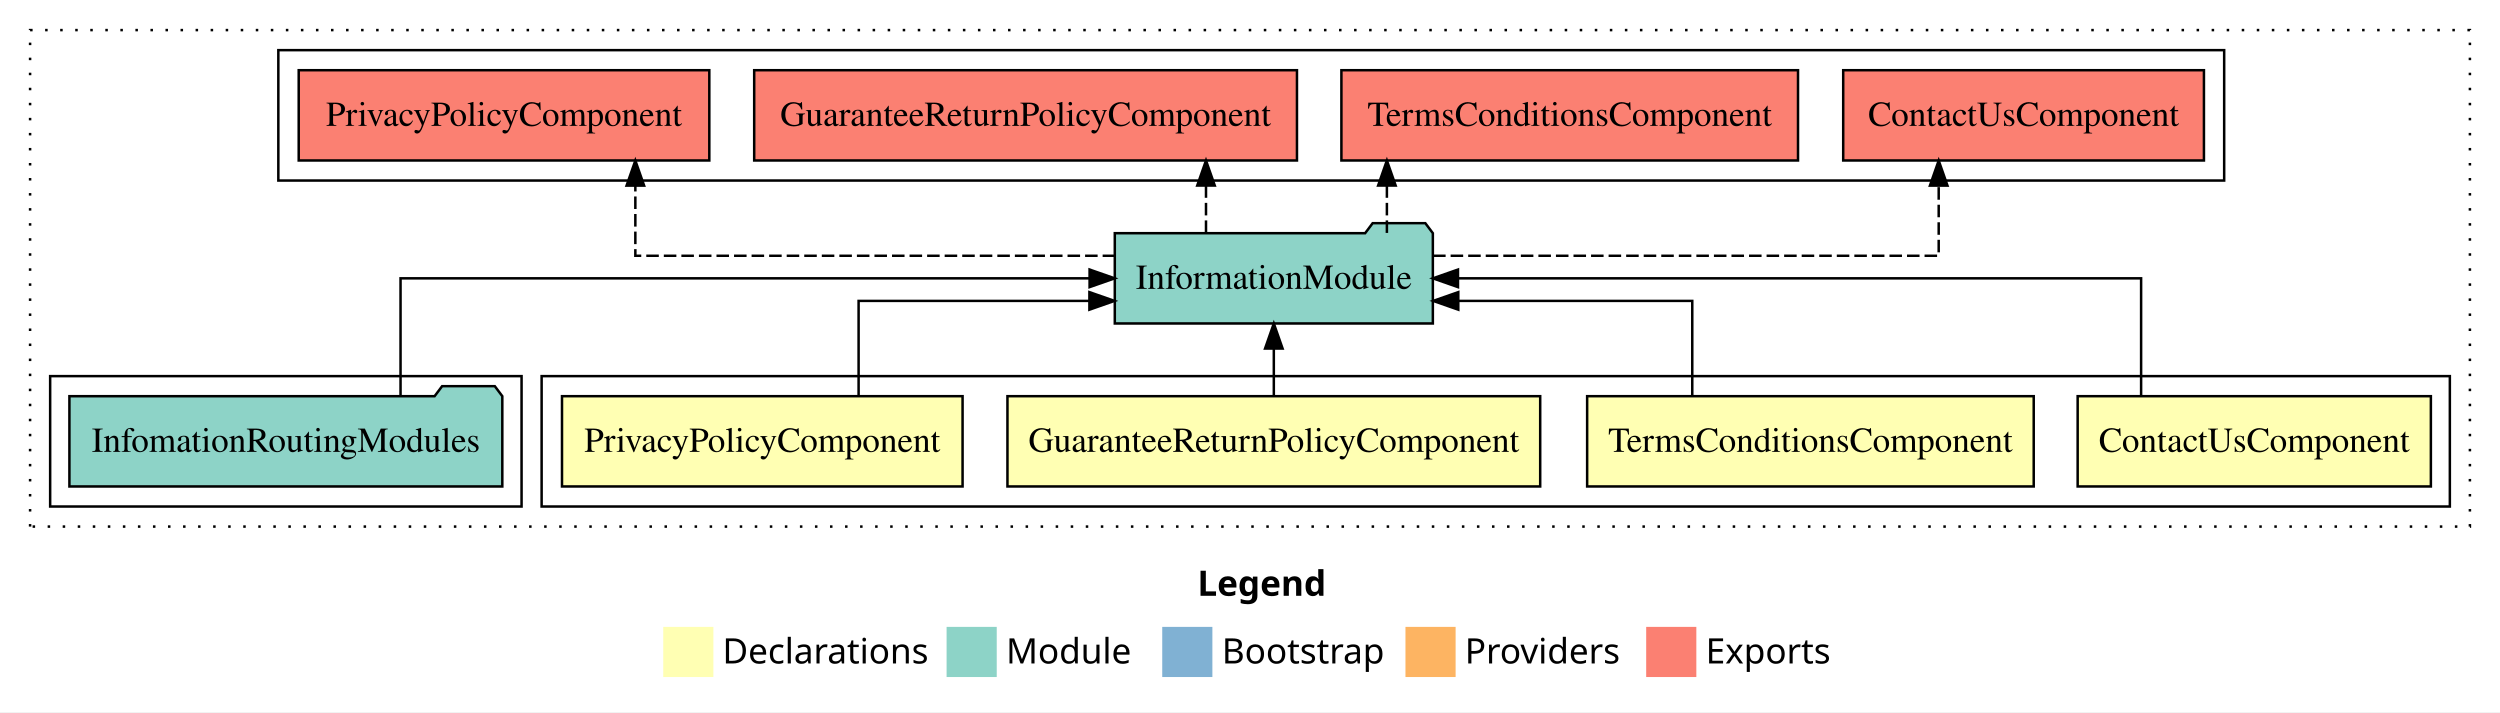
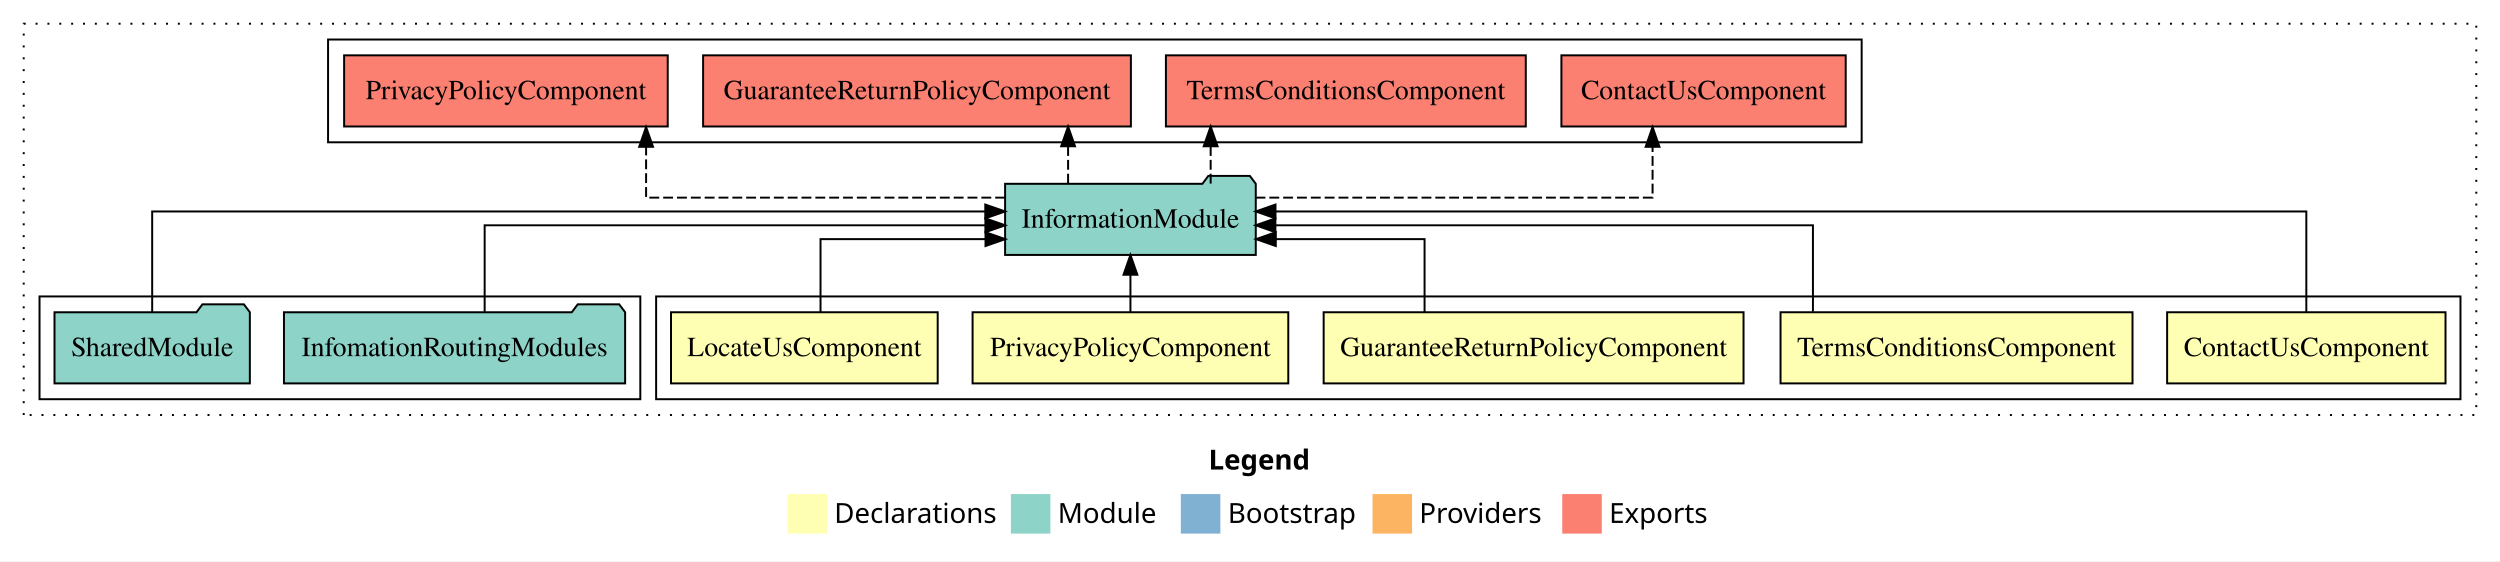
- <svg xmlns="http://www.w3.org/2000/svg" width="997pt" height="284pt" viewBox="0.00 0.00 997.00 284.00">
+ <svg xmlns="http://www.w3.org/2000/svg" width="1265pt" height="284pt" viewBox="0.00 0.00 1265.00 284.00">
  <g id="graph0" class="graph" transform="scale(1 1) rotate(0) translate(4 280)">
-     <polygon fill="#ffffff" stroke="transparent" points="-4,4 -4,-280 993,-280 993,4 -4,4" />
-     <text text-anchor="start" x="473.509" y="-42.4" font-family="sans-serif" font-weight="bold" font-size="14.00" fill="#000000">Legend</text>
-     <polygon fill="#ffffb3" stroke="transparent" points="260.5,-10 260.5,-30 280.5,-30 280.5,-10 260.5,-10" />
-     <text text-anchor="start" x="284.129" y="-15.4" font-family="sans-serif" font-size="14.00" fill="#000000">  Declarations</text>
-     <polygon fill="#8dd3c7" stroke="transparent" points="373.5,-10 373.5,-30 393.5,-30 393.5,-10 373.5,-10" />
-     <text text-anchor="start" x="397.225" y="-15.4" font-family="sans-serif" font-size="14.00" fill="#000000">  Module</text>
-     <polygon fill="#80b1d3" stroke="transparent" points="459.5,-10 459.5,-30 479.5,-30 479.5,-10 459.5,-10" />
-     <text text-anchor="start" x="483.281" y="-15.4" font-family="sans-serif" font-size="14.00" fill="#000000">  Bootstrap</text>
-     <polygon fill="#fdb462" stroke="transparent" points="556.5,-10 556.5,-30 576.5,-30 576.5,-10 556.5,-10" />
-     <text text-anchor="start" x="580.173" y="-15.4" font-family="sans-serif" font-size="14.00" fill="#000000">  Providers</text>
-     <polygon fill="#fb8072" stroke="transparent" points="652.5,-10 652.5,-30 672.5,-30 672.5,-10 652.5,-10" />
-     <text text-anchor="start" x="676.226" y="-15.4" font-family="sans-serif" font-size="14.00" fill="#000000">  Exports</text>
+     <polygon fill="#ffffff" stroke="transparent" points="-4,4 -4,-280 1261,-280 1261,4 -4,4" />
+     <text text-anchor="start" x="607.509" y="-42.4" font-family="sans-serif" font-weight="bold" font-size="14.00" fill="#000000">Legend</text>
+     <polygon fill="#ffffb3" stroke="transparent" points="394.5,-10 394.5,-30 414.5,-30 414.5,-10 394.5,-10" />
+     <text text-anchor="start" x="418.129" y="-15.4" font-family="sans-serif" font-size="14.00" fill="#000000">  Declarations</text>
+     <polygon fill="#8dd3c7" stroke="transparent" points="507.5,-10 507.5,-30 527.5,-30 527.5,-10 507.5,-10" />
+     <text text-anchor="start" x="531.225" y="-15.4" font-family="sans-serif" font-size="14.00" fill="#000000">  Module</text>
+     <polygon fill="#80b1d3" stroke="transparent" points="593.5,-10 593.5,-30 613.5,-30 613.5,-10 593.5,-10" />
+     <text text-anchor="start" x="617.281" y="-15.4" font-family="sans-serif" font-size="14.00" fill="#000000">  Bootstrap</text>
+     <polygon fill="#fdb462" stroke="transparent" points="690.5,-10 690.5,-30 710.5,-30 710.5,-10 690.5,-10" />
+     <text text-anchor="start" x="714.173" y="-15.4" font-family="sans-serif" font-size="14.00" fill="#000000">  Providers</text>
+     <polygon fill="#fb8072" stroke="transparent" points="786.5,-10 786.5,-30 806.5,-30 806.5,-10 786.5,-10" />
+     <text text-anchor="start" x="810.226" y="-15.4" font-family="sans-serif" font-size="14.00" fill="#000000">  Exports</text>
    <g id="clust1" class="cluster">
-       <polygon fill="none" stroke="#000000" stroke-dasharray="1,5" points="8,-70 8,-268 981,-268 981,-70 8,-70" />
+       <polygon fill="none" stroke="#000000" stroke-dasharray="1,5" points="8,-70 8,-268 1249,-268 1249,-70 8,-70" />
    </g>
    <g id="clust2" class="cluster">
-       <polygon fill="none" stroke="#000000" points="212,-78 212,-130 973,-130 973,-78 212,-78" />
-     </g>
-     <g id="clust7" class="cluster">
-       <polygon fill="none" stroke="#000000" points="16,-78 16,-130 204,-130 204,-78 16,-78" />
+       <polygon fill="none" stroke="#000000" points="328,-78 328,-130 1241,-130 1241,-78 328,-78" />
    </g>
    <g id="clust8" class="cluster">
-       <polygon fill="none" stroke="#000000" points="107,-208 107,-260 883,-260 883,-208 107,-208" />
+       <polygon fill="none" stroke="#000000" points="16,-78 16,-130 320,-130 320,-78 16,-78" />
+     </g>
+     <g id="clust9" class="cluster">
+       <polygon fill="none" stroke="#000000" points="162,-208 162,-260 938,-260 938,-208 162,-208" />
    </g>
    <g id="node1" class="node">
-       <polygon fill="#ffffb3" stroke="#000000" points="965.431,-122 824.569,-122 824.569,-86 965.431,-86 965.431,-122" />
-       <text text-anchor="middle" x="895" y="-99.8" font-family="Times,serif" font-size="14.00" fill="#000000">ContactUsComponent</text>
+       <polygon fill="#ffffb3" stroke="#000000" points="1233.431,-122 1092.569,-122 1092.569,-86 1233.431,-86 1233.431,-122" />
+       <text text-anchor="middle" x="1163" y="-99.8" font-family="Times,serif" font-size="14.00" fill="#000000">ContactUsComponent</text>
+     </g>
+     <g id="node6" class="node">
+       <polygon fill="#8dd3c7" stroke="#000000" points="631.419,-187 628.419,-191 607.419,-191 604.419,-187 504.581,-187 504.581,-151 631.419,-151 631.419,-187" />
+       <text text-anchor="middle" x="568" y="-164.8" font-family="Times,serif" font-size="14.00" fill="#000000">InformationModule</text>
+     </g>
+     <g id="edge1" class="edge">
+       <path fill="none" stroke="#000000" d="M1163,-122.129C1163,-142.572 1163,-173 1163,-173 1163,-173 641.394,-173 641.394,-173" />
+       <polygon fill="#000000" stroke="#000000" points="641.394,-169.5 631.394,-173 641.394,-176.5 641.394,-169.5" />
+     </g>
+     <g id="node2" class="node">
+       <polygon fill="#ffffb3" stroke="#000000" points="1075.049,-122 896.951,-122 896.951,-86 1075.049,-86 1075.049,-122" />
+       <text text-anchor="middle" x="986" y="-99.8" font-family="Times,serif" font-size="14.00" fill="#000000">TermsConditionsComponent</text>
+     </g>
+     <g id="edge2" class="edge">
+       <path fill="none" stroke="#000000" d="M913.346,-122.267C913.346,-140.555 913.346,-166 913.346,-166 913.346,-166 641.342,-166 641.342,-166" />
+       <polygon fill="#000000" stroke="#000000" points="641.342,-162.5 631.342,-166 641.342,-169.5 641.342,-162.5" />
+     </g>
+     <g id="node3" class="node">
+       <polygon fill="#ffffb3" stroke="#000000" points="878.23,-122 665.77,-122 665.77,-86 878.23,-86 878.23,-122" />
+       <text text-anchor="middle" x="772" y="-99.8" font-family="Times,serif" font-size="14.00" fill="#000000">GuaranteeReturnPolicyComponent</text>
+     </g>
+     <g id="edge3" class="edge">
+       <path fill="none" stroke="#000000" d="M716.83,-122.009C716.83,-138.049 716.83,-159 716.83,-159 716.83,-159 641.549,-159 641.549,-159" />
+       <polygon fill="#000000" stroke="#000000" points="641.549,-155.5 631.549,-159 641.549,-162.5 641.549,-155.5" />
+     </g>
+     <g id="node4" class="node">
+       <polygon fill="#ffffb3" stroke="#000000" points="647.874,-122 488.126,-122 488.126,-86 647.874,-86 647.874,-122" />
+       <text text-anchor="middle" x="568" y="-99.8" font-family="Times,serif" font-size="14.00" fill="#000000">PrivacyPolicyComponent</text>
+     </g>
+     <g id="edge4" class="edge">
+       <path fill="none" stroke="#000000" d="M568,-122.106C568,-122.106 568,-140.991 568,-140.991" />
+       <polygon fill="#000000" stroke="#000000" points="564.5,-140.991 568,-150.991 571.5,-140.991 564.5,-140.991" />
    </g>
    <g id="node5" class="node">
-       <polygon fill="#8dd3c7" stroke="#000000" points="567.419,-187 564.419,-191 543.419,-191 540.419,-187 440.581,-187 440.581,-151 567.419,-151 567.419,-187" />
-       <text text-anchor="middle" x="504" y="-164.8" font-family="Times,serif" font-size="14.00" fill="#000000">InformationModule</text>
+       <polygon fill="#ffffb3" stroke="#000000" points="470.471,-122 335.529,-122 335.529,-86 470.471,-86 470.471,-122" />
+       <text text-anchor="middle" x="403" y="-99.8" font-family="Times,serif" font-size="14.00" fill="#000000">LocateUsComponent</text>
    </g>
-     <g id="edge1" class="edge">
-       <path fill="none" stroke="#000000" d="M849.875,-122.106C849.875,-141.339 849.875,-169 849.875,-169 849.875,-169 577.439,-169 577.439,-169" />
-       <polygon fill="#000000" stroke="#000000" points="577.439,-165.5 567.439,-169 577.439,-172.5 577.439,-165.5" />
+     <g id="edge5" class="edge">
+       <path fill="none" stroke="#000000" d="M411.185,-122.009C411.185,-138.049 411.185,-159 411.185,-159 411.185,-159 494.67,-159 494.67,-159" />
+       <polygon fill="#000000" stroke="#000000" points="494.67,-162.5 504.67,-159 494.669,-155.5 494.67,-162.5" />
    </g>
-     <g id="node2" class="node">
-       <polygon fill="#ffffb3" stroke="#000000" points="807.049,-122 628.951,-122 628.951,-86 807.049,-86 807.049,-122" />
-       <text text-anchor="middle" x="718" y="-99.8" font-family="Times,serif" font-size="14.00" fill="#000000">TermsConditionsComponent</text>
+     <g id="node9" class="node">
+       <polygon fill="#fb8072" stroke="#000000" points="929.931,-252 786.069,-252 786.069,-216 929.931,-216 929.931,-252" />
+       <text text-anchor="middle" x="858" y="-229.8" font-family="Times,serif" font-size="14.00" fill="#000000">ContactUsComponent </text>
    </g>
-     <g id="edge2" class="edge">
-       <path fill="none" stroke="#000000" d="M670.875,-122.027C670.875,-138.398 670.875,-160 670.875,-160 670.875,-160 577.564,-160 577.564,-160" />
-       <polygon fill="#000000" stroke="#000000" points="577.564,-156.5 567.564,-160 577.564,-163.5 577.564,-156.5" />
+     <g id="edge8" class="edge">
+       <path fill="none" stroke="#000000" stroke-dasharray="5,2" d="M631.282,-180C709.444,-180 832.2,-180 832.2,-180 832.2,-180 832.2,-205.718 832.2,-205.718" />
+       <polygon fill="#000000" stroke="#000000" points="828.7,-205.718 832.2,-215.718 835.7,-205.718 828.7,-205.718" />
    </g>
-     <g id="node3" class="node">
-       <polygon fill="#ffffb3" stroke="#000000" points="610.23,-122 397.77,-122 397.77,-86 610.23,-86 610.23,-122" />
-       <text text-anchor="middle" x="504" y="-99.8" font-family="Times,serif" font-size="14.00" fill="#000000">GuaranteeReturnPolicyComponent</text>
+     <g id="node10" class="node">
+       <polygon fill="#fb8072" stroke="#000000" points="768.048,-252 585.952,-252 585.952,-216 768.048,-216 768.048,-252" />
+       <text text-anchor="middle" x="677" y="-229.8" font-family="Times,serif" font-size="14.00" fill="#000000">TermsConditionsComponent </text>
    </g>
-     <g id="edge3" class="edge">
-       <path fill="none" stroke="#000000" d="M504,-122.106C504,-122.106 504,-140.991 504,-140.991" />
-       <polygon fill="#000000" stroke="#000000" points="500.5,-140.991 504,-150.991 507.5,-140.991 500.5,-140.991" />
+     <g id="edge9" class="edge">
+       <path fill="none" stroke="#000000" stroke-dasharray="5,2" d="M608.592,-187.106C608.592,-187.106 608.592,-205.991 608.592,-205.991" />
+       <polygon fill="#000000" stroke="#000000" points="605.092,-205.991 608.592,-215.991 612.092,-205.991 605.092,-205.991" />
    </g>
-     <g id="node4" class="node">
-       <polygon fill="#ffffb3" stroke="#000000" points="379.874,-122 220.126,-122 220.126,-86 379.874,-86 379.874,-122" />
-       <text text-anchor="middle" x="300" y="-99.8" font-family="Times,serif" font-size="14.00" fill="#000000">PrivacyPolicyComponent</text>
+     <g id="node11" class="node">
+       <polygon fill="#fb8072" stroke="#000000" points="568.23,-252 351.771,-252 351.771,-216 568.23,-216 568.23,-252" />
+       <text text-anchor="middle" x="460" y="-229.8" font-family="Times,serif" font-size="14.00" fill="#000000">GuaranteeReturnPolicyComponent </text>
    </g>
-     <g id="edge4" class="edge">
-       <path fill="none" stroke="#000000" d="M338.411,-122.027C338.411,-138.398 338.411,-160 338.411,-160 338.411,-160 430.453,-160 430.453,-160" />
-       <polygon fill="#000000" stroke="#000000" points="430.453,-163.5 440.453,-160 430.452,-156.5 430.453,-163.5" />
+     <g id="edge10" class="edge">
+       <path fill="none" stroke="#000000" stroke-dasharray="5,2" d="M536.453,-187.106C536.453,-187.106 536.453,-205.991 536.453,-205.991" />
+       <polygon fill="#000000" stroke="#000000" points="532.953,-205.991 536.453,-215.991 539.953,-205.991 532.953,-205.991" />
+     </g>
+     <g id="node12" class="node">
+       <polygon fill="#fb8072" stroke="#000000" points="333.874,-252 170.126,-252 170.126,-216 333.874,-216 333.874,-252" />
+       <text text-anchor="middle" x="252" y="-229.8" font-family="Times,serif" font-size="14.00" fill="#000000">PrivacyPolicyComponent </text>
+     </g>
+     <g id="edge11" class="edge">
+       <path fill="none" stroke="#000000" stroke-dasharray="5,2" d="M504.568,-180C431.953,-180 322.923,-180 322.923,-180 322.923,-180 322.923,-205.718 322.923,-205.718" />
+       <polygon fill="#000000" stroke="#000000" points="319.423,-205.718 322.923,-215.718 326.423,-205.718 319.423,-205.718" />
    </g>
    <g id="node7" class="node">
-       <polygon fill="#fb8072" stroke="#000000" points="874.931,-252 731.069,-252 731.069,-216 874.931,-216 874.931,-252" />
-       <text text-anchor="middle" x="803" y="-229.8" font-family="Times,serif" font-size="14.00" fill="#000000">ContactUsComponent </text>
+       <polygon fill="#8dd3c7" stroke="#000000" points="312.32,-122 309.32,-126 288.32,-126 285.32,-122 139.68,-122 139.68,-86 312.32,-86 312.32,-122" />
+       <text text-anchor="middle" x="226" y="-99.8" font-family="Times,serif" font-size="14.00" fill="#000000">InfomationRoutingModules</text>
    </g>
    <g id="edge6" class="edge">
-       <path fill="none" stroke="#000000" stroke-dasharray="5,2" d="M567.511,-178C645.955,-178 769.154,-178 769.154,-178 769.154,-178 769.154,-205.973 769.154,-205.973" />
-       <polygon fill="#000000" stroke="#000000" points="765.654,-205.973 769.154,-215.973 772.654,-205.973 765.654,-205.973" />
+       <path fill="none" stroke="#000000" d="M241.237,-122.267C241.237,-140.555 241.237,-166 241.237,-166 241.237,-166 494.609,-166 494.609,-166" />
+       <polygon fill="#000000" stroke="#000000" points="494.609,-169.5 504.609,-166 494.609,-162.5 494.609,-169.5" />
    </g>
    <g id="node8" class="node">
-       <polygon fill="#fb8072" stroke="#000000" points="713.048,-252 530.952,-252 530.952,-216 713.048,-216 713.048,-252" />
-       <text text-anchor="middle" x="622" y="-229.8" font-family="Times,serif" font-size="14.00" fill="#000000">TermsConditionsComponent </text>
+       <polygon fill="#8dd3c7" stroke="#000000" points="122.423,-122 119.423,-126 98.423,-126 95.423,-122 23.577,-122 23.577,-86 122.423,-86 122.423,-122" />
+       <text text-anchor="middle" x="73" y="-99.8" font-family="Times,serif" font-size="14.00" fill="#000000">SharedModule</text>
    </g>
    <g id="edge7" class="edge">
-       <path fill="none" stroke="#000000" stroke-dasharray="5,2" d="M549.092,-187.106C549.092,-187.106 549.092,-205.991 549.092,-205.991" />
-       <polygon fill="#000000" stroke="#000000" points="545.592,-205.991 549.092,-215.991 552.592,-205.991 545.592,-205.991" />
-     </g>
-     <g id="node9" class="node">
-       <polygon fill="#fb8072" stroke="#000000" points="513.23,-252 296.771,-252 296.771,-216 513.23,-216 513.23,-252" />
-       <text text-anchor="middle" x="405" y="-229.8" font-family="Times,serif" font-size="14.00" fill="#000000">GuaranteeReturnPolicyComponent </text>
-     </g>
-     <g id="edge8" class="edge">
-       <path fill="none" stroke="#000000" stroke-dasharray="5,2" d="M476.953,-187.106C476.953,-187.106 476.953,-205.991 476.953,-205.991" />
-       <polygon fill="#000000" stroke="#000000" points="473.453,-205.991 476.953,-215.991 480.453,-205.991 473.453,-205.991" />
-     </g>
-     <g id="node10" class="node">
-       <polygon fill="#fb8072" stroke="#000000" points="278.874,-252 115.126,-252 115.126,-216 278.874,-216 278.874,-252" />
-       <text text-anchor="middle" x="197" y="-229.8" font-family="Times,serif" font-size="14.00" fill="#000000">PrivacyPolicyComponent </text>
-     </g>
-     <g id="edge9" class="edge">
-       <path fill="none" stroke="#000000" stroke-dasharray="5,2" d="M440.732,-178C365.321,-178 249.375,-178 249.375,-178 249.375,-178 249.375,-205.973 249.375,-205.973" />
-       <polygon fill="#000000" stroke="#000000" points="245.875,-205.973 249.375,-215.973 252.875,-205.973 245.875,-205.973" />
-     </g>
-     <g id="node6" class="node">
-       <polygon fill="#8dd3c7" stroke="#000000" points="196.32,-122 193.32,-126 172.32,-126 169.32,-122 23.68,-122 23.68,-86 196.32,-86 196.32,-122" />
-       <text text-anchor="middle" x="110" y="-99.8" font-family="Times,serif" font-size="14.00" fill="#000000">InfomationRoutingModules</text>
-     </g>
-     <g id="edge5" class="edge">
-       <path fill="none" stroke="#000000" d="M155.737,-122.106C155.737,-141.339 155.737,-169 155.737,-169 155.737,-169 430.528,-169 430.528,-169" />
-       <polygon fill="#000000" stroke="#000000" points="430.528,-172.5 440.528,-169 430.528,-165.5 430.528,-172.5" />
+       <path fill="none" stroke="#000000" d="M73,-122.129C73,-142.572 73,-173 73,-173 73,-173 494.553,-173 494.553,-173" />
+       <polygon fill="#000000" stroke="#000000" points="494.553,-176.5 504.553,-173 494.553,-169.5 494.553,-176.5" />
    </g>
  </g>
</svg>
